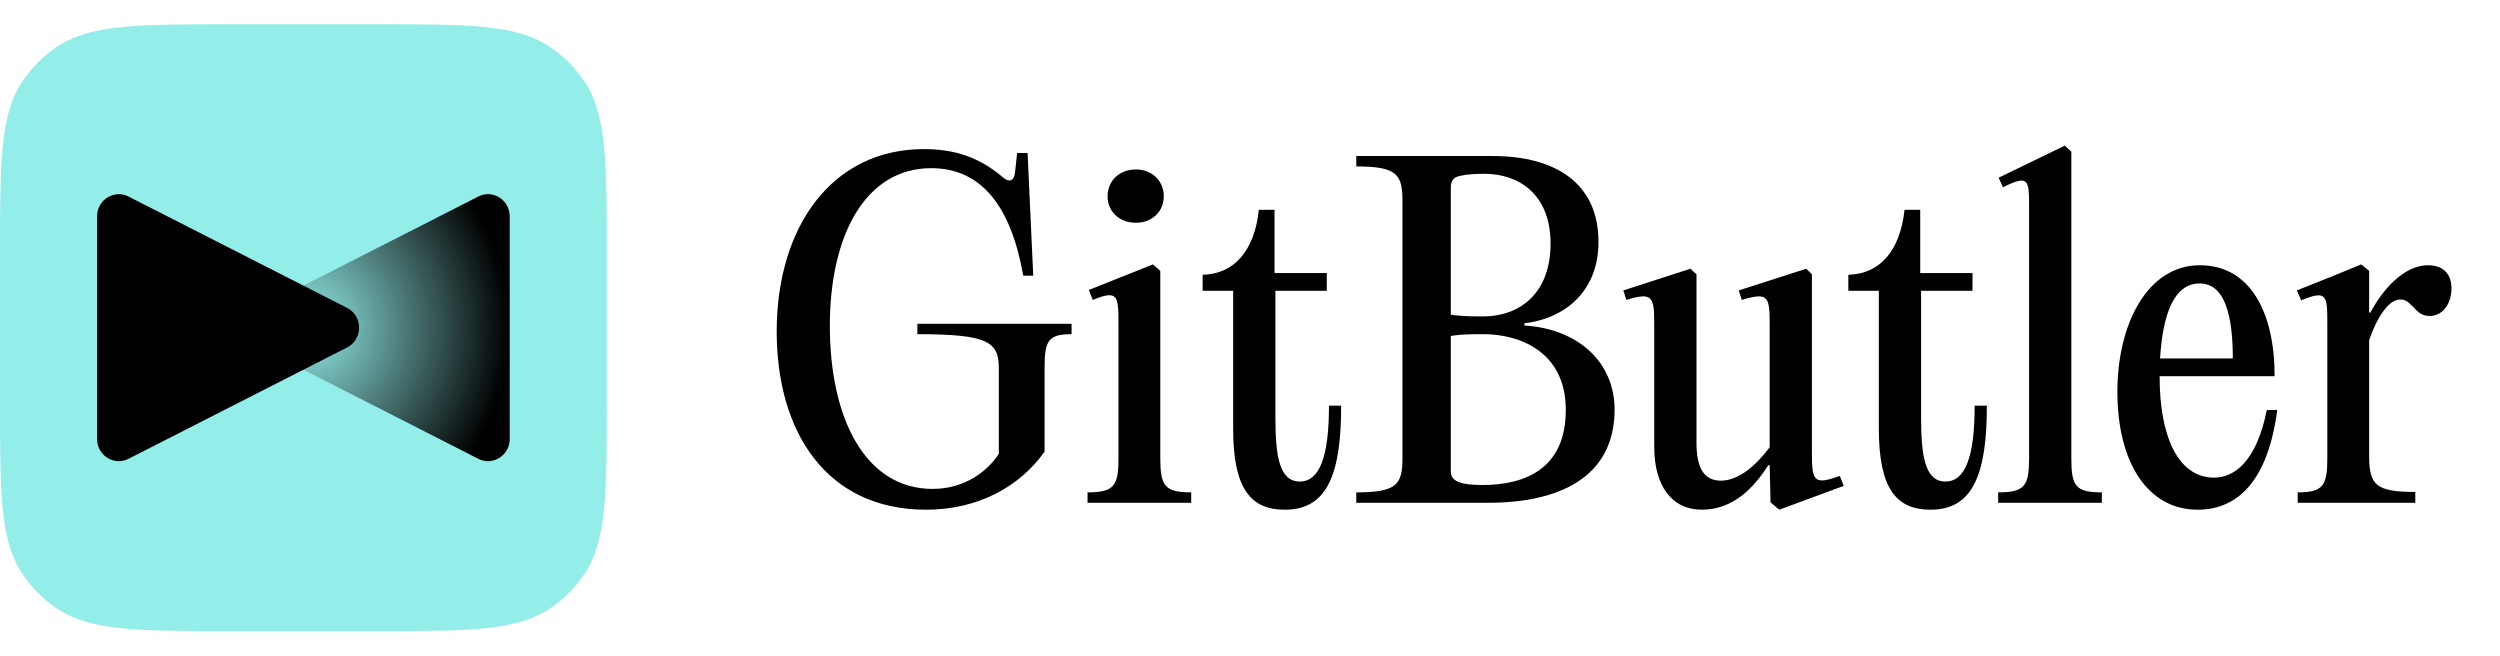
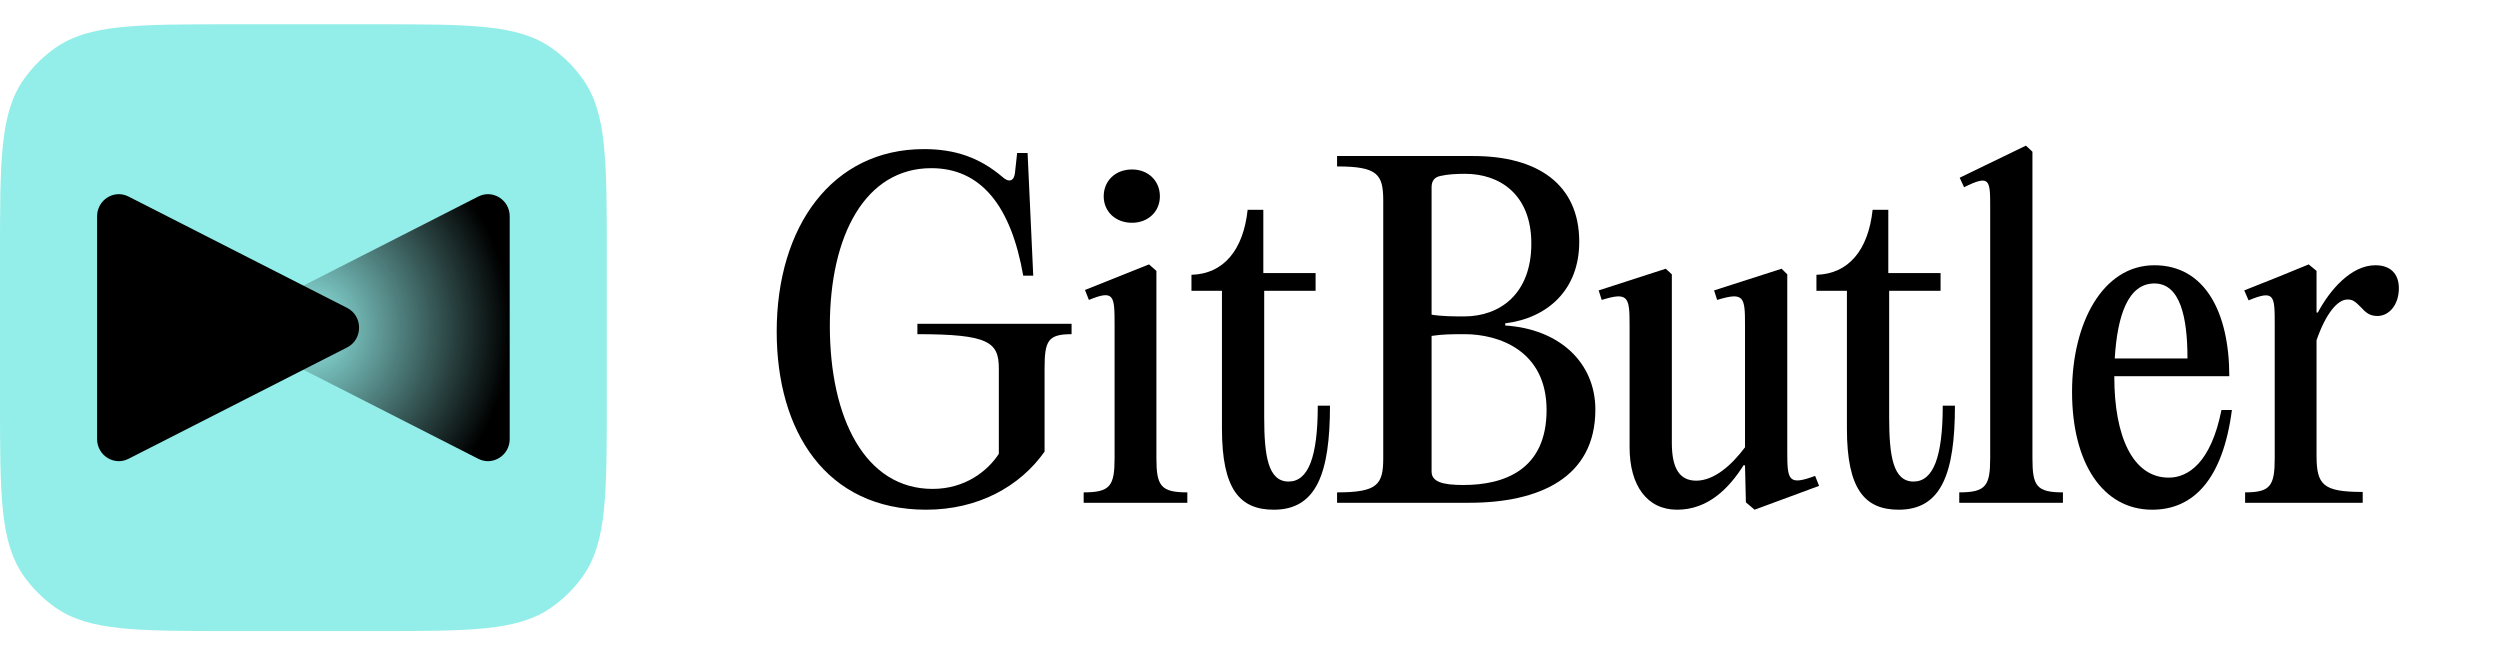
<svg xmlns="http://www.w3.org/2000/svg" width="206" height="54" viewBox="0 0 206 54" fill="none">
-   <path d="M76.311 42C68.056 42 64 35.536 64 27.321C64 18.679 68.558 12.286 76.131 12.286C78.679 12.286 80.689 12.964 82.591 14.571C83.13 15.071 83.56 14.929 83.632 14.25L83.812 12.607H84.673L85.139 22.714H84.314C83.309 16.964 80.833 13.857 76.741 13.857C71.322 13.857 68.379 19.357 68.379 26.857C68.379 34.464 71.286 40.286 76.849 40.286C79.541 40.286 81.407 38.786 82.304 37.393V30.357C82.304 28.179 81.443 27.536 75.593 27.536V26.679H88.298V27.536C86.36 27.536 86.073 28.071 86.073 30.357V37.214C84.027 40.107 80.581 42 76.311 42Z" fill="black" />
-   <path d="M93.598 18.357C92.234 18.357 91.265 17.429 91.265 16.179C91.265 14.893 92.234 13.964 93.598 13.964C94.926 13.964 95.895 14.893 95.895 16.179C95.895 17.429 94.926 18.357 93.598 18.357ZM95.608 22.321V37.75C95.608 40.036 95.967 40.571 98.156 40.571V41.429H89.614V40.571C91.804 40.571 92.163 40.036 92.163 37.75V26.75C92.163 24.357 92.127 23.857 90.045 24.714L89.722 23.893L94.998 21.786L95.608 22.321Z" fill="black" />
-   <path d="M109.508 33.429H110.512C110.512 39 109.4 42 105.883 42C103.083 42 101.612 40.321 101.612 35.321V23.964H99.099V22.643C101.719 22.571 103.37 20.643 103.729 17.286H105.021V22.5H109.328V23.964H105.093V34.393C105.093 37.571 105.416 39.679 107.103 39.679C108.718 39.679 109.508 37.679 109.508 33.429Z" fill="black" />
-   <path d="M122.634 41.429H111.759V40.571C115.097 40.571 115.563 39.929 115.563 37.75V16.536C115.563 14.357 115.097 13.714 111.759 13.714V12.857H122.993C128.233 12.857 131.714 15.143 131.714 19.929C131.714 23.893 129.094 26.214 125.613 26.643V26.821C130.099 27.107 133.042 29.893 133.042 33.75C133.042 39.393 128.376 41.429 122.634 41.429ZM119.547 15.429V25.929C120.444 26.071 121.377 26.071 122.239 26.071C125.182 26.071 127.766 24.214 127.766 20.071C127.766 16 125.146 14.321 122.311 14.321C121.629 14.321 120.875 14.357 120.265 14.5C119.762 14.607 119.547 14.929 119.547 15.429ZM119.547 27.679V38.857C119.547 39.714 120.48 39.964 122.167 39.964C125.541 39.964 129.022 38.714 129.022 33.786C129.022 28.857 125.038 27.536 122.275 27.536C121.342 27.536 120.444 27.536 119.547 27.679Z" fill="black" />
-   <path d="M146.61 42L145.892 41.393L145.821 38.357L145.713 38.321C144.493 40.25 142.77 42 140.222 42C137.745 42 136.31 40 136.31 36.857V26.786C136.31 24.464 136.202 24.036 134.013 24.714L133.761 23.929L139.289 22.143L139.791 22.607V36.5C139.791 38.607 140.437 39.607 141.801 39.607C143.237 39.607 144.672 38.393 145.821 36.857V26.786C145.821 24.464 145.749 24.036 143.524 24.714L143.272 23.929L148.835 22.143L149.302 22.607V37.179C149.302 39.571 149.374 40.036 151.599 39.214L151.922 40.036L146.61 42Z" fill="black" />
-   <path d="M162.712 33.429H163.717C163.717 39 162.605 42 159.088 42C156.288 42 154.817 40.321 154.817 35.321V23.964H152.304V22.643C154.924 22.571 156.575 20.643 156.934 17.286H158.226V22.5H162.533V23.964H158.298V34.393C158.298 37.571 158.621 39.679 160.308 39.679C161.923 39.679 162.712 37.679 162.712 33.429Z" fill="black" />
-   <path d="M170.679 12.5V37.75C170.679 40.036 171.002 40.571 173.191 40.571V41.429H164.649V40.571C166.838 40.571 167.197 40.036 167.197 37.75V17.107C167.197 14.821 167.197 14.357 165.044 15.429L164.685 14.643L170.14 12L170.679 12.5Z" fill="black" />
-   <path d="M186.784 33.786H187.645C186.891 39.536 184.451 42 181.077 42C177.021 42 174.473 38.179 174.473 32.286C174.473 26.643 176.985 21.857 181.256 21.857C185.456 21.857 187.43 25.786 187.43 31H177.954V31.071C177.954 35.929 179.462 39.357 182.441 39.357C184.056 39.357 185.922 38.107 186.784 33.786ZM181.256 23.357C179.103 23.357 178.206 25.964 177.99 29.536H183.984C183.984 26.107 183.374 23.357 181.256 23.357Z" fill="black" />
-   <path d="M200.062 21.857C201.318 21.857 202 22.571 202 23.75C202 25.143 201.175 26.036 200.241 26.036C199.595 26.036 199.308 25.786 198.842 25.286C198.375 24.821 198.196 24.679 197.765 24.679C196.939 24.679 195.97 25.857 195.217 28.036V37.536C195.217 39.964 195.755 40.536 199.021 40.536V41.429H189.331V40.571C191.412 40.571 191.771 40.036 191.771 37.75V26.75C191.771 24.357 191.771 23.857 189.618 24.75L189.259 23.929L192.13 22.786L194.571 21.786L195.217 22.321V25.75H195.324C196.329 23.857 198.088 21.857 200.062 21.857Z" fill="black" />
+   <path d="M76.311 42C68.056 42 64 35.536 64 27.322C64 18.679 68.558 12.286 76.131 12.286C78.679 12.286 80.689 12.964 82.591 14.571C83.13 15.071 83.56 14.929 83.632 14.25L83.812 12.607H84.673L85.139 22.714H84.314C83.309 16.964 80.833 13.857 76.741 13.857C71.322 13.857 68.379 19.357 68.379 26.857C68.379 34.464 71.286 40.286 76.849 40.286C79.541 40.286 81.407 38.786 82.304 37.393V30.357C82.304 28.179 81.443 27.536 75.593 27.536V26.679H88.298V27.536C86.36 27.536 86.073 28.072 86.073 30.357V37.214C84.027 40.107 80.581 42 76.311 42Z" fill="black" />
+   <path d="M93.278 18.357C91.914 18.357 90.945 17.429 90.945 16.179C90.945 14.893 91.914 13.964 93.278 13.964C94.606 13.964 95.575 14.893 95.575 16.179C95.575 17.429 94.606 18.357 93.278 18.357ZM95.288 22.321V37.75C95.288 40.036 95.647 40.572 97.836 40.572V41.429H89.294V40.572C91.484 40.572 91.842 40.036 91.842 37.75V26.75C91.842 24.357 91.806 23.857 89.725 24.714L89.402 23.893L94.678 21.786L95.288 22.321Z" fill="black" />
+   <path d="M108.585 33.429H109.59C109.59 39 108.477 42 104.96 42C102.16 42 100.689 40.322 100.689 35.322V23.964H98.176V22.643C100.796 22.572 102.447 20.643 102.806 17.286H104.098V22.5H108.405V23.964H104.17V34.393C104.17 37.572 104.493 39.679 106.18 39.679C107.795 39.679 108.585 37.679 108.585 33.429Z" fill="black" />
+   <path d="M121.05 41.429H110.175V40.572C113.513 40.572 113.979 39.929 113.979 37.75V16.536C113.979 14.357 113.513 13.714 110.175 13.714V12.857H121.409C126.649 12.857 130.13 15.143 130.13 19.929C130.13 23.893 127.51 26.214 124.029 26.643V26.822C128.515 27.107 131.458 29.893 131.458 33.75C131.458 39.393 126.792 41.429 121.05 41.429ZM117.963 15.429V25.929C118.861 26.072 119.794 26.072 120.655 26.072C123.598 26.072 126.182 24.214 126.182 20.072C126.182 16 123.562 14.322 120.727 14.322C120.045 14.322 119.291 14.357 118.681 14.5C118.179 14.607 117.963 14.929 117.963 15.429ZM117.963 27.679V38.857C117.963 39.714 118.896 39.964 120.583 39.964C123.957 39.964 127.438 38.714 127.438 33.786C127.438 28.857 123.455 27.536 120.691 27.536C119.758 27.536 118.861 27.536 117.963 27.679Z" fill="black" />
+   <path d="M144.579 42L143.861 41.393L143.789 38.357L143.682 38.322C142.461 40.25 140.739 42 138.191 42C135.714 42 134.278 40 134.278 36.857V26.786C134.278 24.464 134.171 24.036 131.981 24.714L131.73 23.929L137.257 22.143L137.76 22.607V36.5C137.76 38.607 138.406 39.607 139.77 39.607C141.205 39.607 142.641 38.393 143.789 36.857V26.786C143.789 24.464 143.718 24.036 141.492 24.714L141.241 23.929L146.804 22.143L147.271 22.607V37.179C147.271 39.572 147.343 40.036 149.568 39.214L149.891 40.036L144.579 42Z" fill="black" />
+   <path d="M160.082 33.429H161.087C161.087 39 159.974 42 156.457 42C153.658 42 152.186 40.322 152.186 35.322V23.964H149.674V22.643C152.294 22.572 153.945 20.643 154.304 17.286H155.596V22.5H159.903V23.964H155.667V34.393C155.667 37.572 155.99 39.679 157.677 39.679C159.292 39.679 160.082 37.679 160.082 33.429Z" fill="black" />
+   <path d="M167.473 12.5V37.75C167.473 40.036 167.796 40.571 169.985 40.571V41.429H161.443V40.571C163.633 40.571 163.992 40.036 163.992 37.75V17.107C163.992 14.821 163.991 14.357 161.838 15.429L161.479 14.643L166.935 12L167.473 12.5Z" fill="black" />
+   <path d="M183.048 33.786H183.909C183.155 39.536 180.715 42 177.341 42C173.285 42 170.737 38.179 170.737 32.286C170.737 26.643 173.25 21.857 177.521 21.857C181.72 21.857 183.694 25.786 183.694 31H174.219V31.071C174.219 35.929 175.726 39.357 178.705 39.357C180.32 39.357 182.186 38.107 183.048 33.786ZM177.521 23.357C175.367 23.357 174.47 25.964 174.255 29.536H180.248C180.248 26.107 179.638 23.357 177.521 23.357Z" fill="black" />
+   <path d="M195.728 21.857C196.984 21.857 197.666 22.571 197.666 23.75C197.666 25.143 196.841 26.036 195.908 26.036C195.262 26.036 194.974 25.786 194.508 25.286C194.041 24.821 193.862 24.679 193.431 24.679C192.606 24.679 191.637 25.857 190.883 28.036V37.536C190.883 39.964 191.421 40.536 194.687 40.536V41.429H184.997V40.571C187.079 40.571 187.437 40.036 187.437 37.75V26.75C187.437 24.357 187.437 23.857 185.284 24.75L184.925 23.929L187.796 22.786L190.237 21.786L190.883 22.321V25.75H190.991C191.996 23.857 193.754 21.857 195.728 21.857Z" fill="black" />
  <path d="M0 21.074C0 13.242 0 9.327 1.949 6.554C2.66 5.542 3.542 4.66 4.554 3.949C7.327 2 11.242 2 19.074 2H30.926C38.758 2 42.673 2 45.446 3.949C46.458 4.66 47.34 5.542 48.051 6.554C50 9.327 50 13.242 50 21.074V32.926C50 40.758 50 44.673 48.051 47.446C47.34 48.458 46.458 49.34 45.446 50.051C42.673 52 38.758 52 30.926 52H19.074C11.242 52 7.327 52 4.554 50.051C3.542 49.34 2.66 48.458 1.949 47.446C0 44.673 0 40.758 0 32.926V21.074Z" fill="#93EDE9" />
  <path d="M21.401 28.631L39.41 37.805C40.6 38.411 42 37.53 42 36.174V17.826C42 16.47 40.6 15.589 39.41 16.195L21.401 25.369C20.082 26.041 20.082 27.959 21.401 28.631Z" fill="url(#paint0_radial_175_50)" />
  <path d="M28.599 28.631L10.59 37.805C9.4 38.411 8 37.53 8 36.174V17.826C8 16.47 9.4 15.589 10.59 16.195L28.599 25.369C29.918 26.041 29.918 27.959 28.599 28.631Z" fill="black" />
  <defs>
    <radialGradient id="paint0_radial_175_50" cx="0" cy="0" r="1" gradientUnits="userSpaceOnUse" gradientTransform="translate(25.2658 27) rotate(-179.999) scale(16.7654 17.6335)">
      <stop stop-opacity="0" />
      <stop offset="1" />
    </radialGradient>
  </defs>
</svg>
